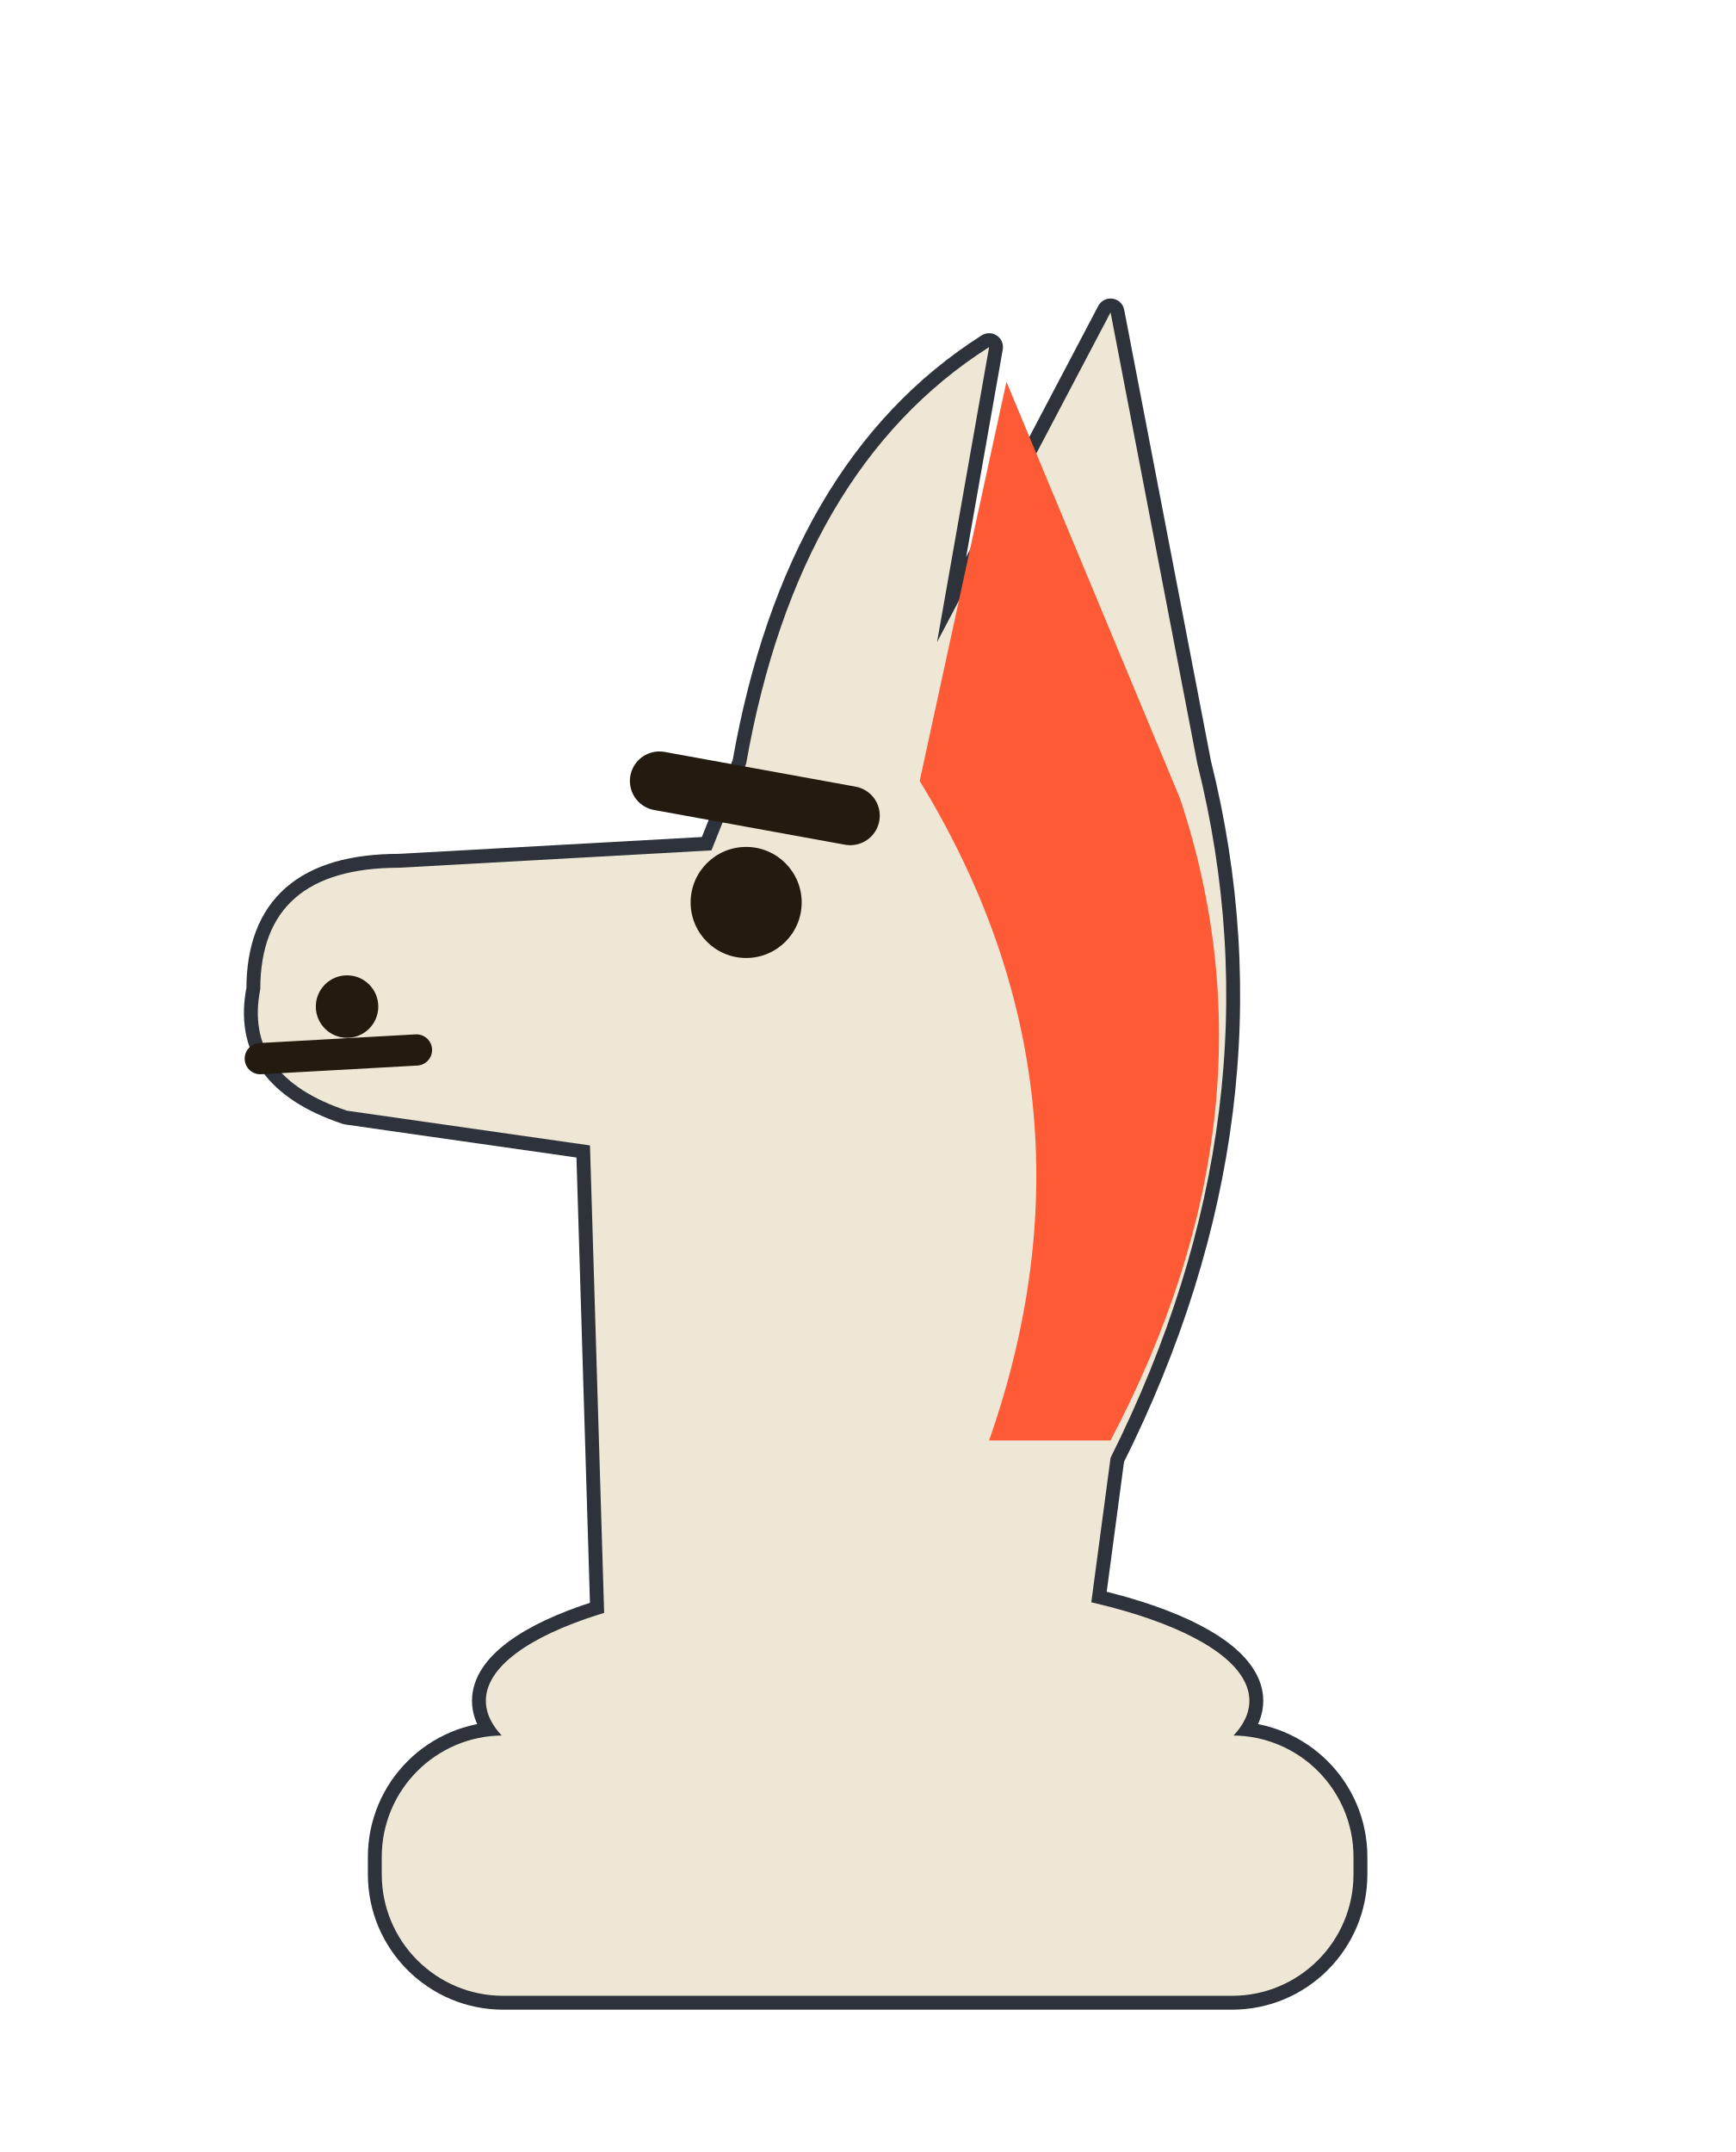
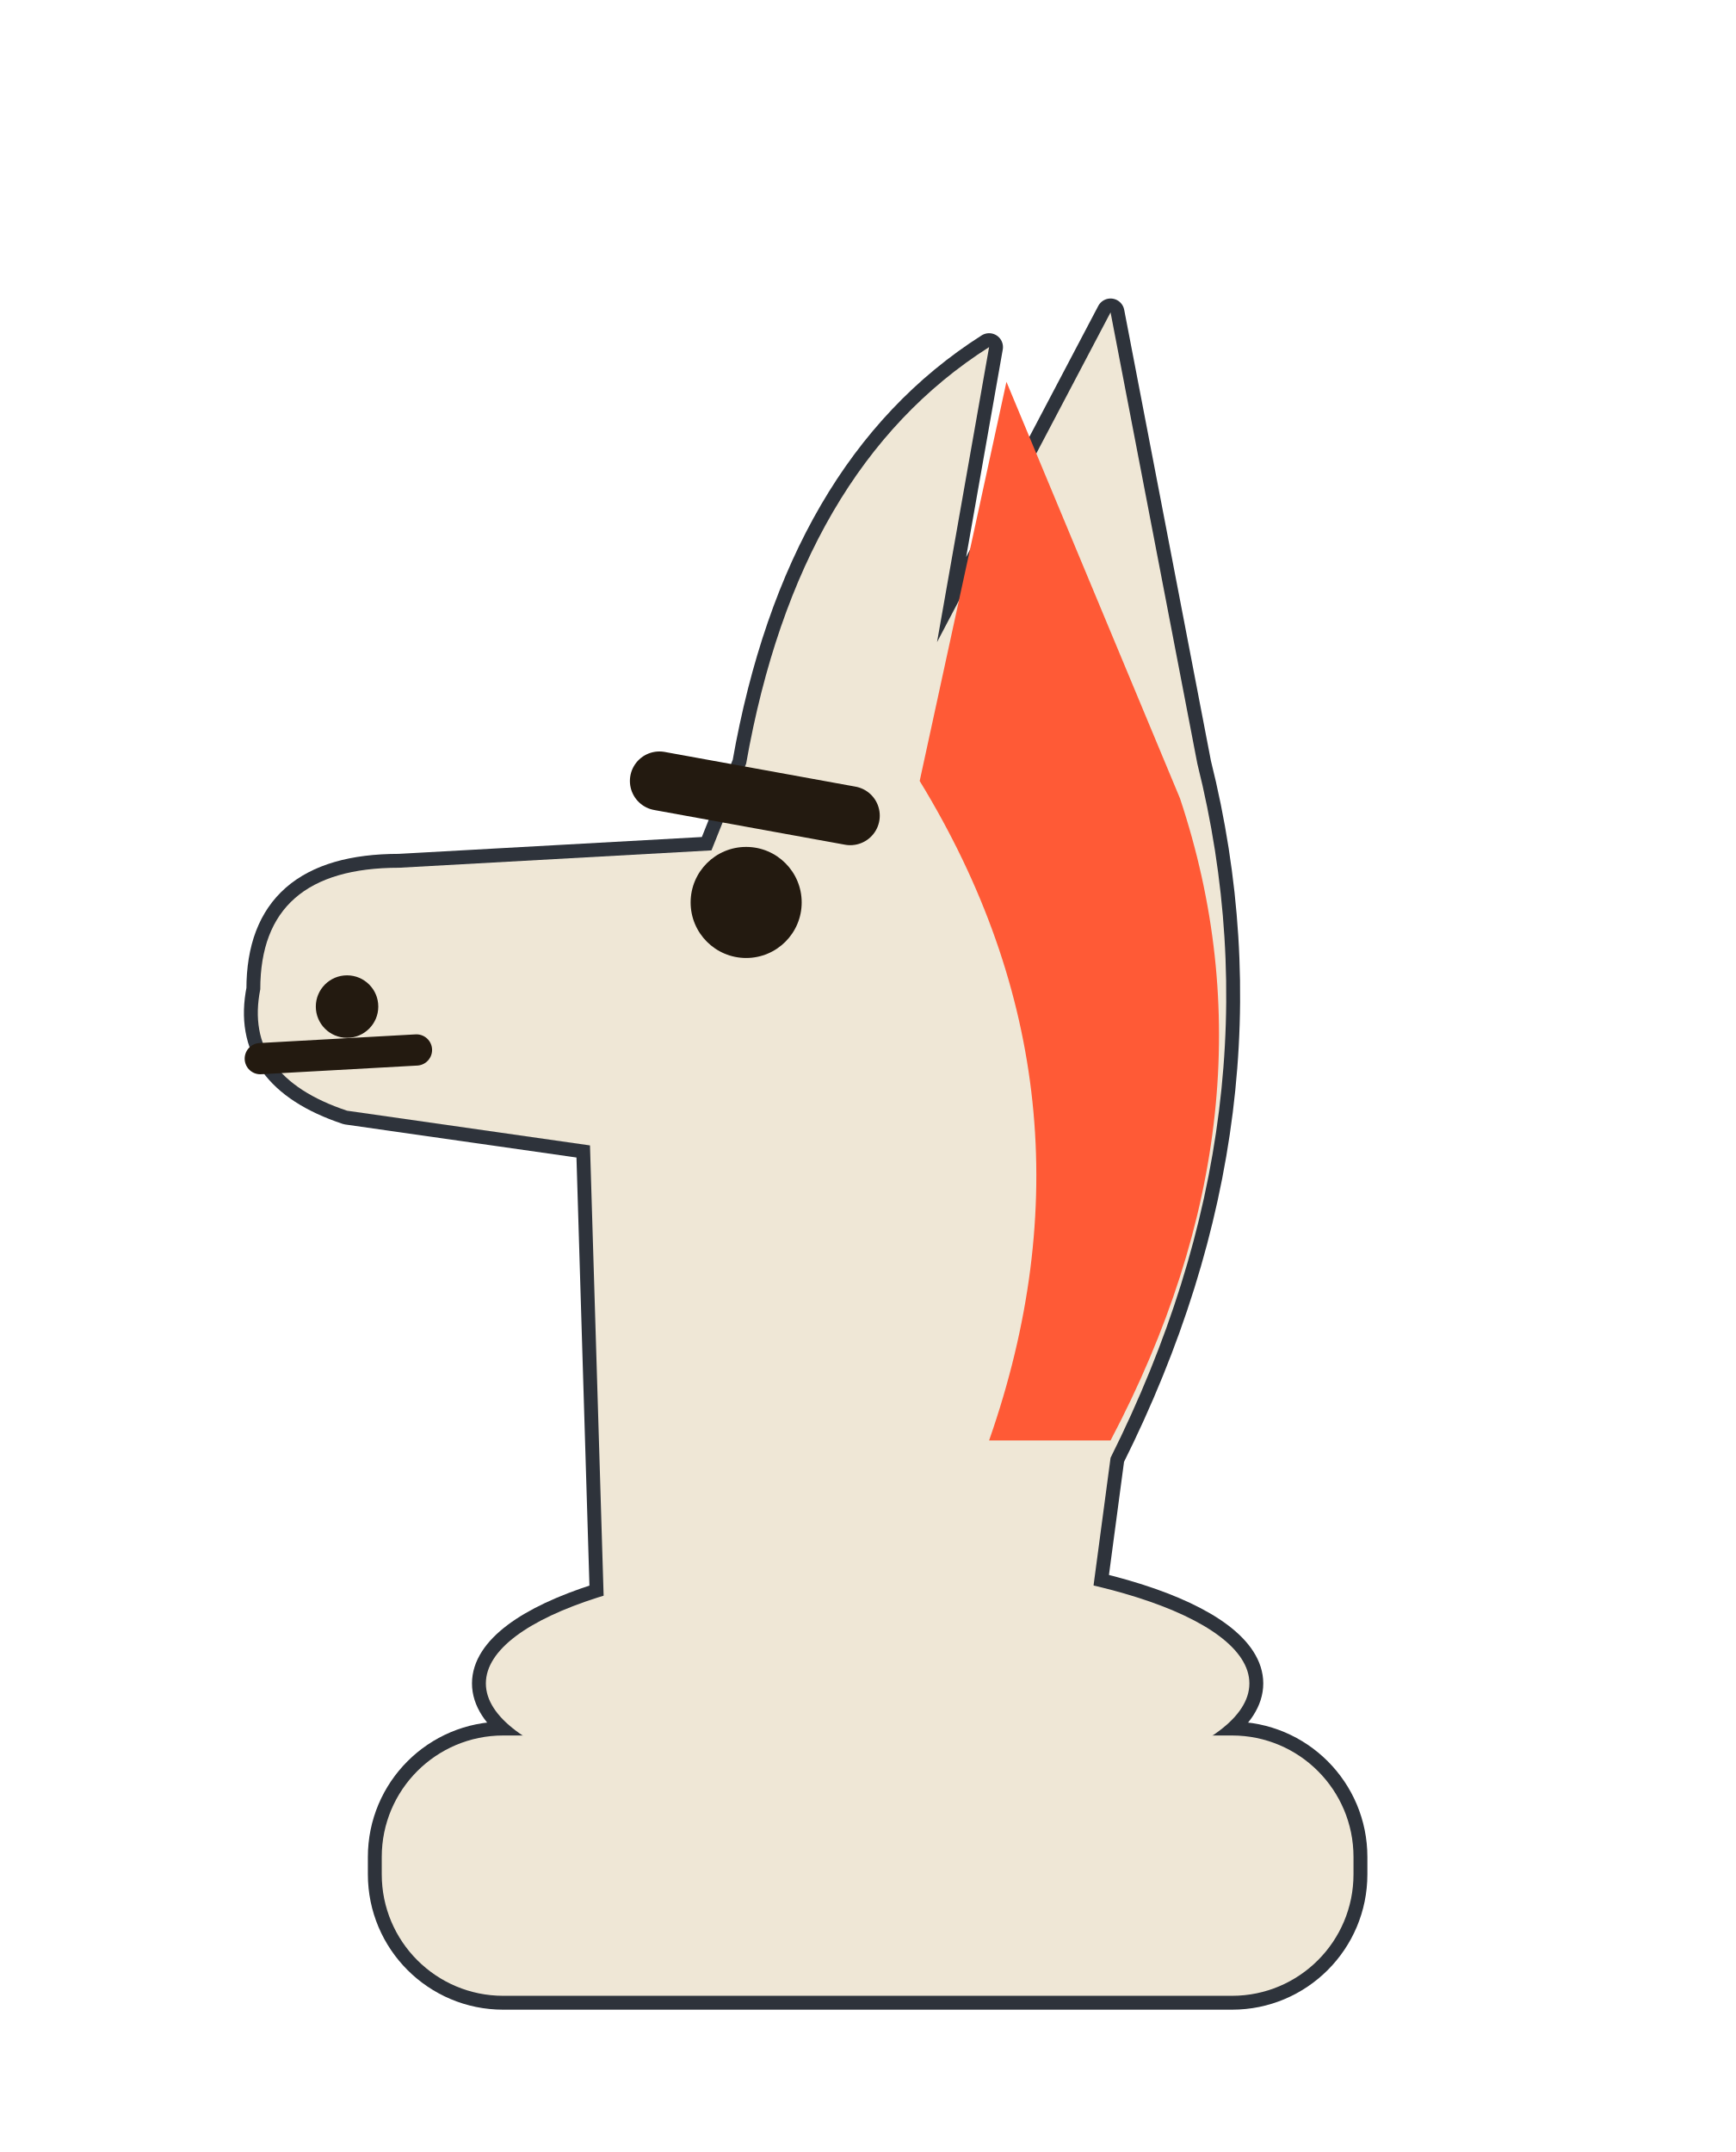
<svg xmlns="http://www.w3.org/2000/svg" viewBox="0 0 100 124">
  <g stroke-linejoin="round" stroke-linecap="round">
    <rect x="22" y="100" width="56" height="15" rx="7" fill="#2e333b" stroke="#2e333b" stroke-width="1.6" />
-     <ellipse cx="50" cy="98" rx="22" ry="7" fill="#2e333b" stroke="#2e333b" stroke-width="1.6" />
-     <path d="M35,99 L34,66 L20,64 Q14,62 15,57 Q15,50 23,50 L41,49 L43,44 Q46,27 57,20 L54,37 L64,18 L69,44 Q74,64 64,84 L62,99 Z" fill="#2e333b" stroke="#2e333b" stroke-width="1.6" />
+     <ellipse cx="50" cy="97" rx="22" ry="7" fill="#2e333b" stroke="#2e333b" stroke-width="1.6" />
+     <path d="M35,99 L34,66 L20,64 Q14,62 15,57 Q15,50 23,50 L41,49 L43,44                Q46,27 57,20 L54,37 L64,18 L69,44 Q74,64 64,84 L62,99 Z" fill="#2e333b" stroke="#2e333b" stroke-width="1.6" />
  </g>
  <rect x="22" y="100" width="56" height="15" rx="7" fill="#efe7d6" />
-   <ellipse cx="50" cy="98" rx="22" ry="7" fill="#efe7d6" />
-   <path d="M35,99 L34,66 L20,64 Q14,62 15,57 Q15,50 23,50 L41,49 L43,44 Q46,27 57,20 L54,37 L64,18 L69,44 Q74,64 64,84 L62,99 Z" fill="#efe7d6" />
+   <ellipse cx="50" cy="97" rx="22" ry="7" fill="#efe7d6" />
+   <path d="M35,99 L34,66 L20,64 Q14,62 15,57 Q15,50 23,50 L41,49 L43,44                Q46,27 57,20 L54,37 L64,18 L69,44 Q74,64 64,84 L62,99 Z" fill="#efe7d6" />
  <path d="M58,22 L68,46 Q74,64 64,83 L57,83 Q64,63 53,45 Z" fill="#ff5a36" />
  <path d="M38,45 L49,47" stroke="#231a10" stroke-width="3.4" stroke-linecap="round" />
  <circle cx="43" cy="52" r="3.2" fill="#231a10" />
  <circle cx="20" cy="58" r="1.8" fill="#231a10" />
  <path d="M15,61 L24,60.5" stroke="#231a10" stroke-width="1.8" stroke-linecap="round" />
</svg>
